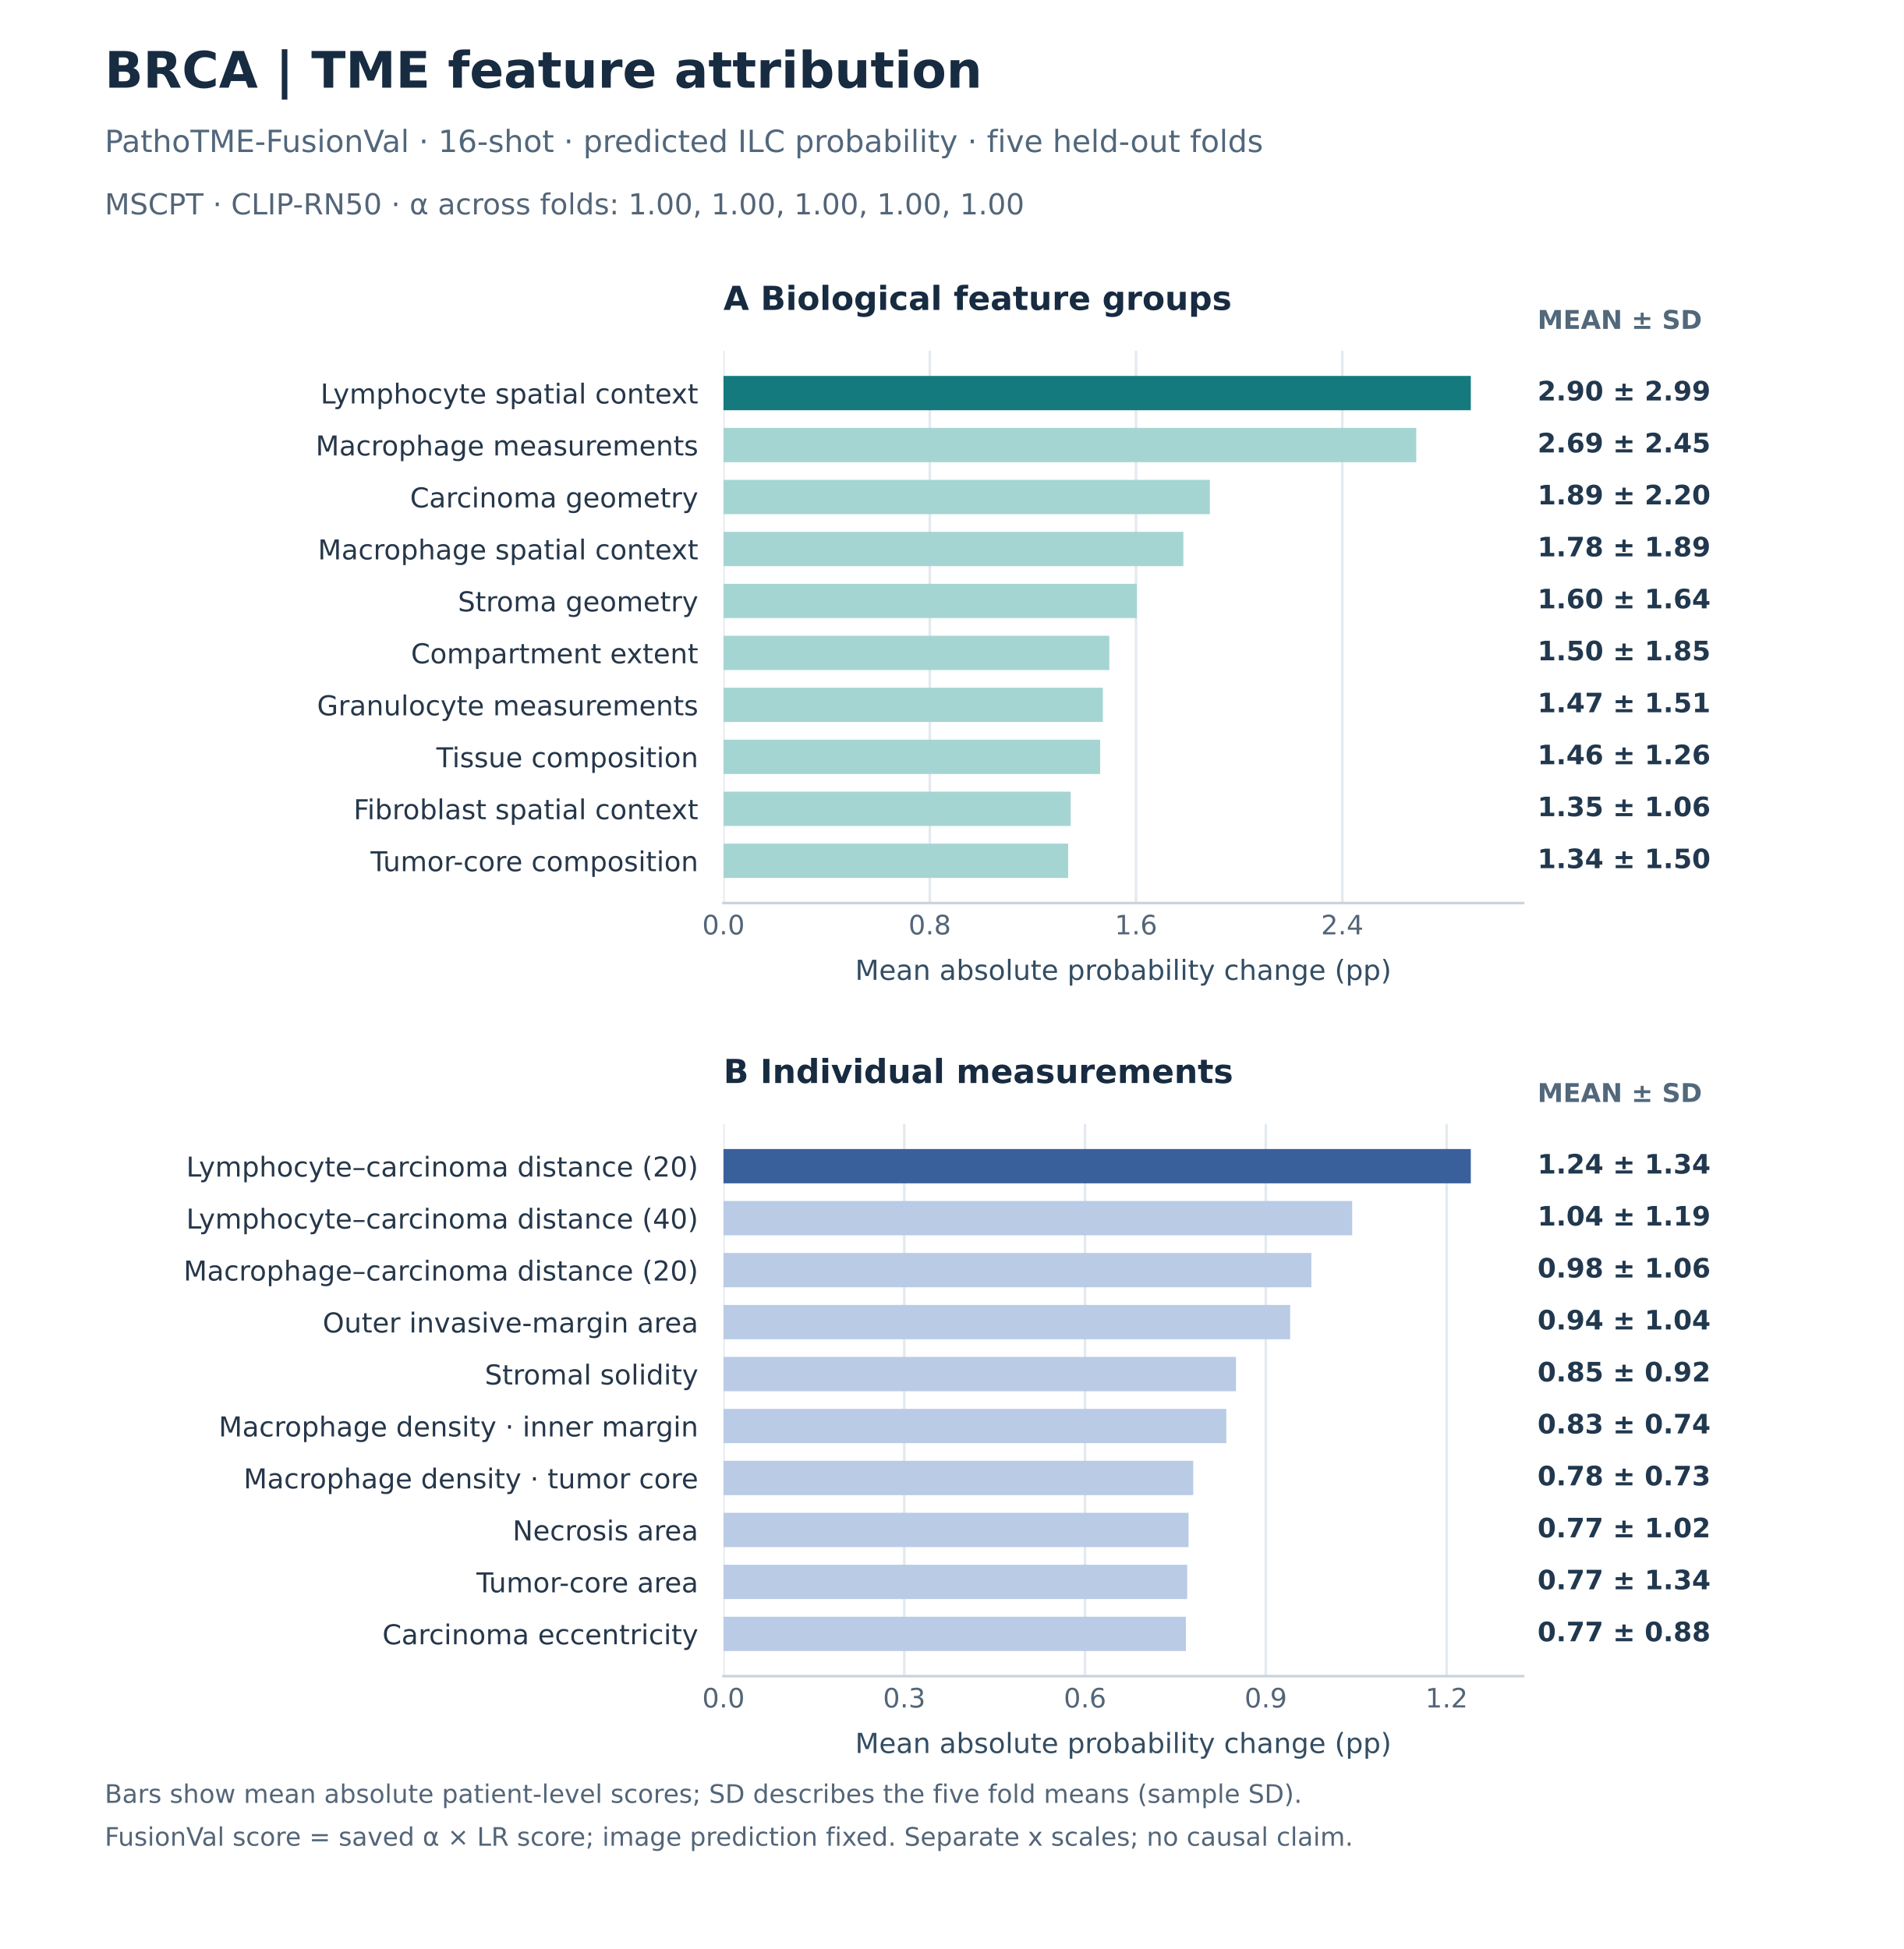
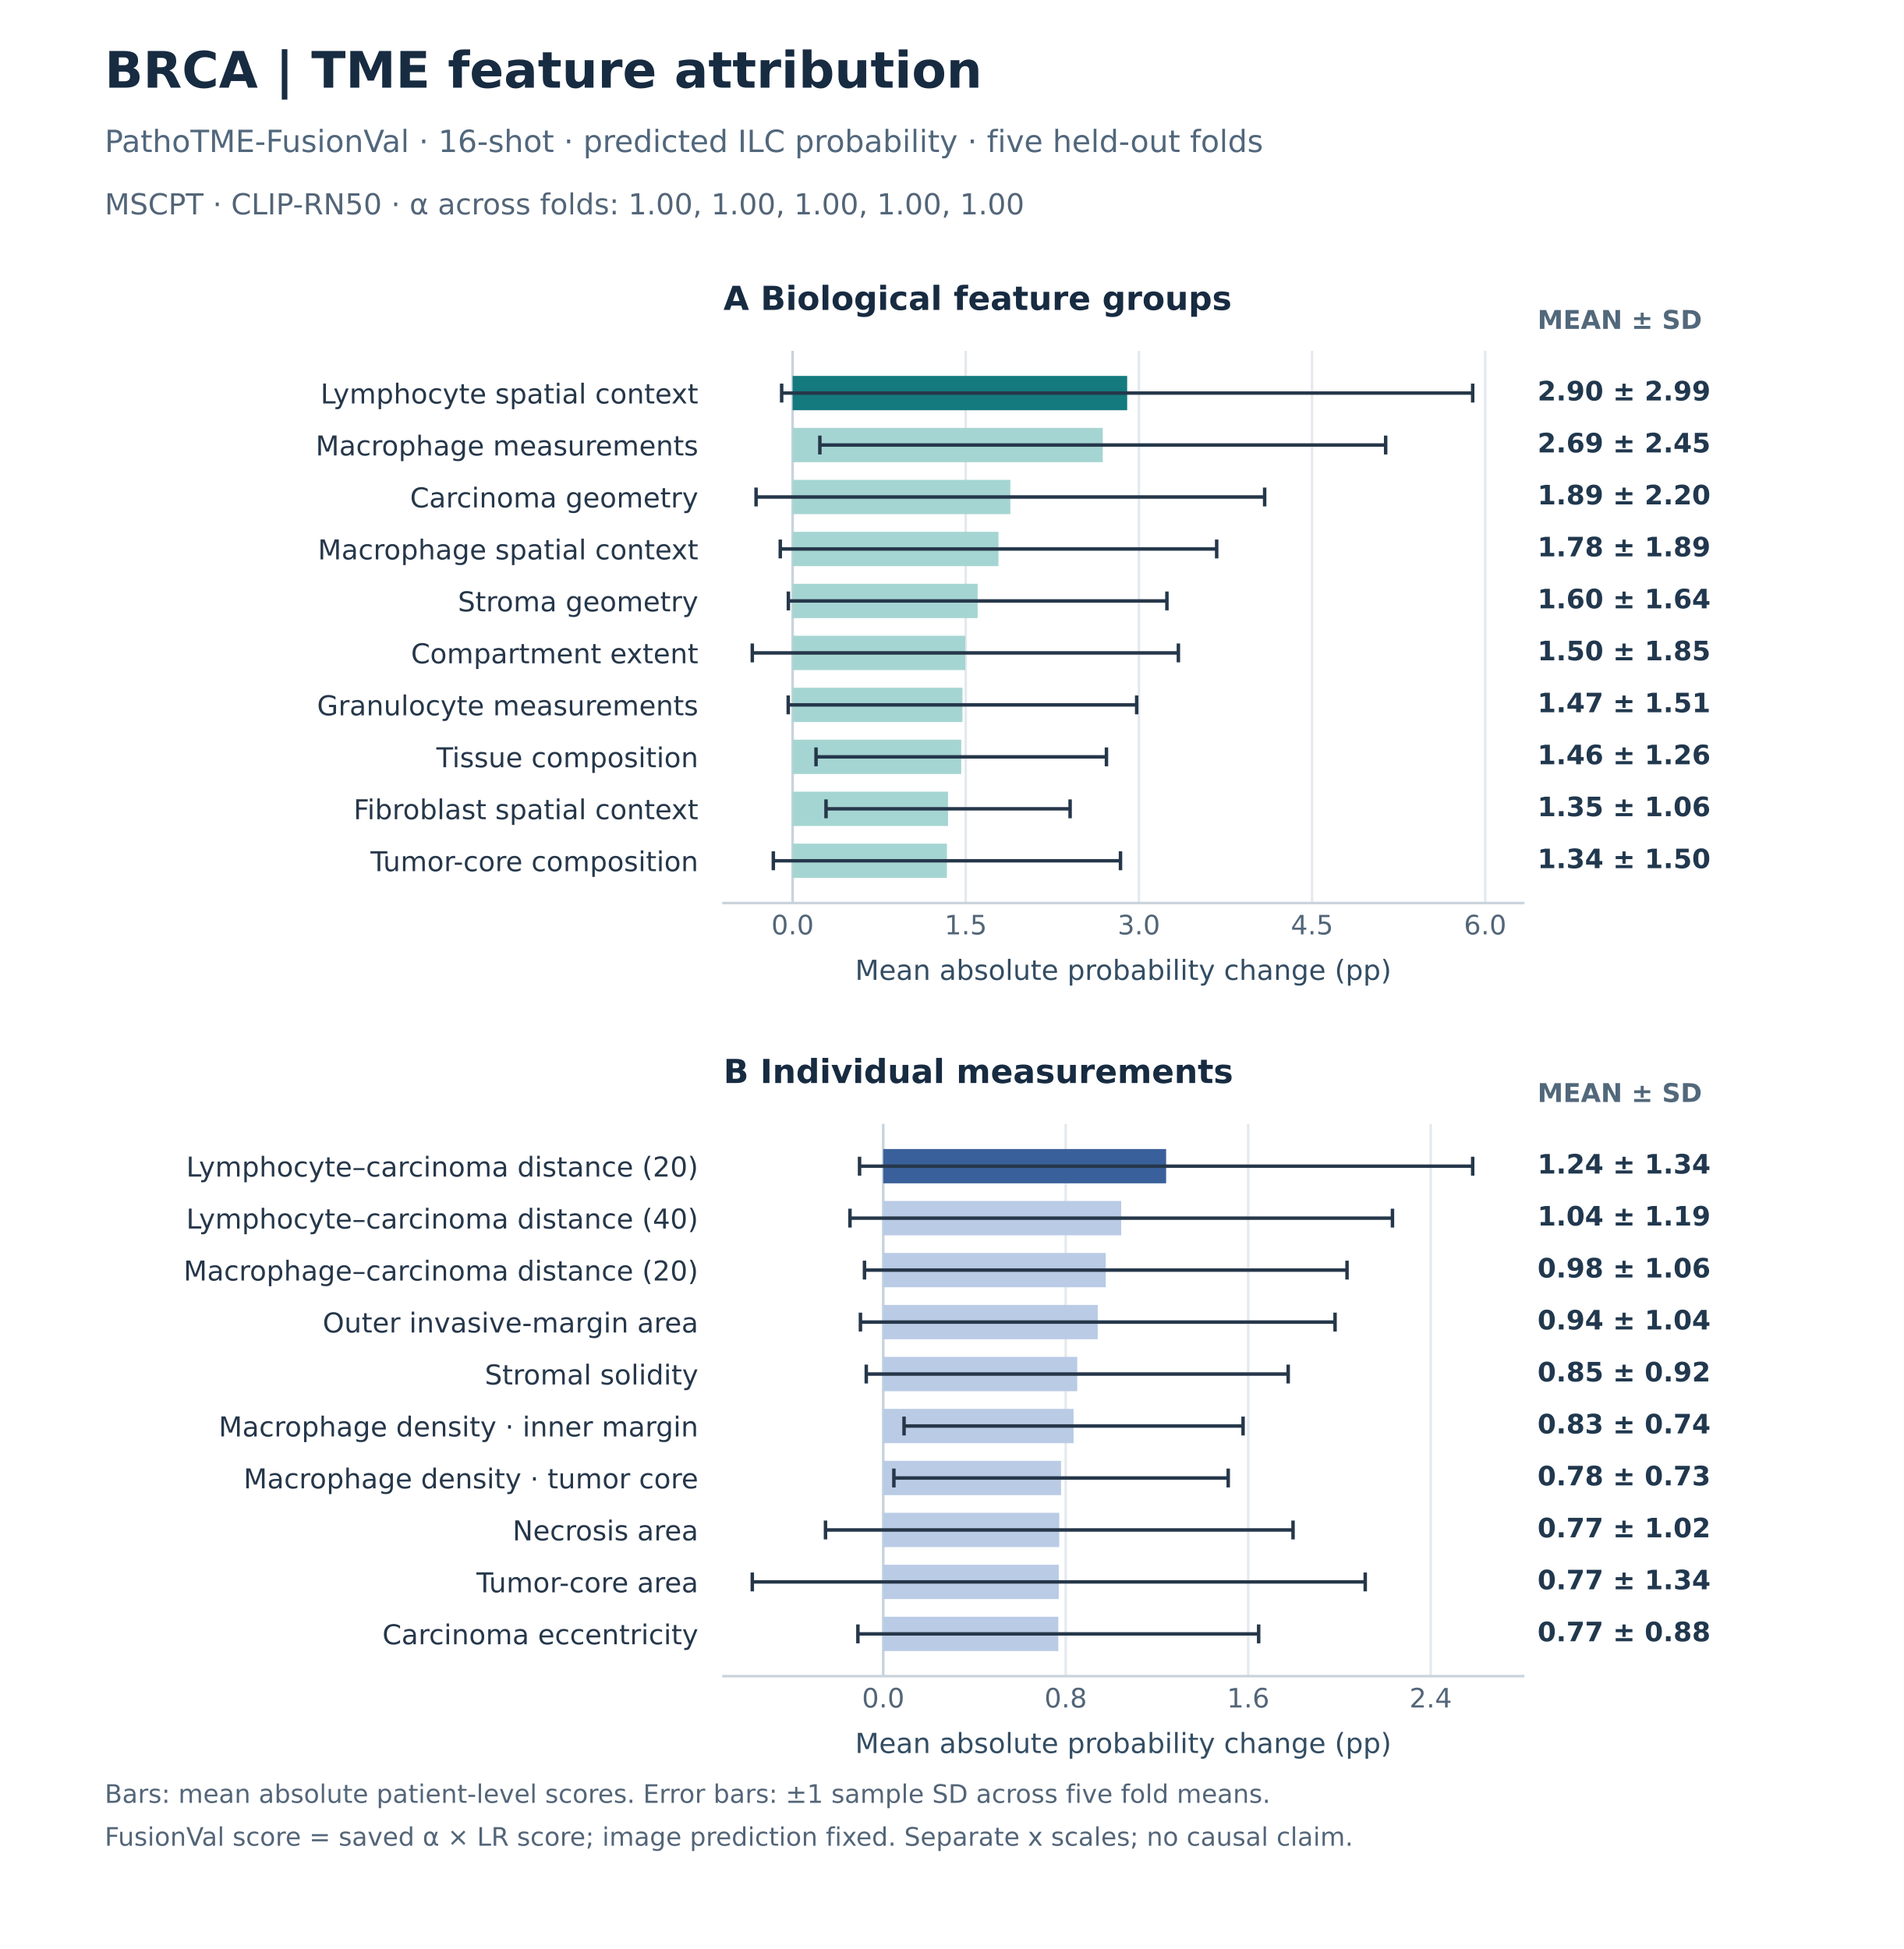
- <svg xmlns="http://www.w3.org/2000/svg" width="604.8pt" height="619.2pt" viewBox="0 0 604.8 619.2" version="1.1">
+ <svg xmlns="http://www.w3.org/2000/svg" xmlns:xlink="http://www.w3.org/1999/xlink" width="604.8pt" height="619.2pt" viewBox="0 0 604.8 619.2" version="1.1">
  <defs>
    <style type="text/css">*{stroke-linejoin: round; stroke-linecap: butt}</style>
  </defs>
  <g id="figure_1">
    <g id="patch_1">
      <path d="M 0 619.2 L 604.8 619.2 L 604.8 0 L 0 0 z " style="fill: #ffffff" />
    </g>
    <g id="axes_1">
      <g id="patch_2">
        <path d="M 229.824 286.896 L 483.84 286.896 L 483.84 111.456 L 229.824 111.456 z " style="fill: #ffffff" />
      </g>
      <g id="matplotlib.axis_1">
        <g id="xtick_1">
          <g id="line2d_1">
-             <path d="M 229.824 286.896 L 229.824 111.456 " clip-path="url(#pd2ba0f0b9b)" style="fill: none; stroke: #e3e9ef; stroke-width: 0.8; stroke-linecap: square" />
+             <path d="M 251.783 286.896 L 251.783 111.456 " clip-path="url(#p15019b79f6)" style="fill: none; stroke: #e3e9ef; stroke-width: 0.8; stroke-linecap: square" />
          </g>
          <g id="line2d_2" />
          <g id="text_1">
-             <text style="font-size: 8.5px; font-family: 'DejaVu Sans'; text-anchor: middle; fill: #536578" x="229.824" y="296.855" transform="rotate(-0 229.824 296.8547)">0.0</text>
+             <text style="font-size: 8.5px; font-family: 'DejaVu Sans'; text-anchor: middle; fill: #536578" x="251.783" y="296.855" transform="rotate(-0 251.7835 296.8547)">0.0</text>
          </g>
        </g>
        <g id="xtick_2">
          <g id="line2d_3">
-             <path d="M 295.348 286.896 L 295.348 111.456 " clip-path="url(#pd2ba0f0b9b)" style="fill: none; stroke: #e3e9ef; stroke-width: 0.8; stroke-linecap: square" />
+             <path d="M 306.785 286.896 L 306.785 111.456 " clip-path="url(#p15019b79f6)" style="fill: none; stroke: #e3e9ef; stroke-width: 0.8; stroke-linecap: square" />
          </g>
          <g id="line2d_4" />
          <g id="text_2">
-             <text style="font-size: 8.5px; font-family: 'DejaVu Sans'; text-anchor: middle; fill: #536578" x="295.348" y="296.855" transform="rotate(-0 295.3484 296.8547)">0.8</text>
+             <text style="font-size: 8.5px; font-family: 'DejaVu Sans'; text-anchor: middle; fill: #536578" x="306.785" y="296.855" transform="rotate(-0 306.7854 296.8547)">1.5</text>
          </g>
        </g>
        <g id="xtick_3">
          <g id="line2d_5">
-             <path d="M 360.873 286.896 L 360.873 111.456 " clip-path="url(#pd2ba0f0b9b)" style="fill: none; stroke: #e3e9ef; stroke-width: 0.8; stroke-linecap: square" />
+             <path d="M 361.787 286.896 L 361.787 111.456 " clip-path="url(#p15019b79f6)" style="fill: none; stroke: #e3e9ef; stroke-width: 0.8; stroke-linecap: square" />
          </g>
          <g id="line2d_6" />
          <g id="text_3">
-             <text style="font-size: 8.5px; font-family: 'DejaVu Sans'; text-anchor: middle; fill: #536578" x="360.873" y="296.855" transform="rotate(-0 360.8728 296.8547)">1.6</text>
+             <text style="font-size: 8.5px; font-family: 'DejaVu Sans'; text-anchor: middle; fill: #536578" x="361.787" y="296.855" transform="rotate(-0 361.7874 296.8547)">3.0</text>
          </g>
        </g>
        <g id="xtick_4">
          <g id="line2d_7">
-             <path d="M 426.397 286.896 L 426.397 111.456 " clip-path="url(#pd2ba0f0b9b)" style="fill: none; stroke: #e3e9ef; stroke-width: 0.8; stroke-linecap: square" />
+             <path d="M 416.789 286.896 L 416.789 111.456 " clip-path="url(#p15019b79f6)" style="fill: none; stroke: #e3e9ef; stroke-width: 0.8; stroke-linecap: square" />
          </g>
          <g id="line2d_8" />
          <g id="text_4">
-             <text style="font-size: 8.5px; font-family: 'DejaVu Sans'; text-anchor: middle; fill: #536578" x="426.397" y="296.855" transform="rotate(-0 426.3972 296.8547)">2.4</text>
-           </g>
-         </g>
-         <g id="text_5">
+             <text style="font-size: 8.5px; font-family: 'DejaVu Sans'; text-anchor: middle; fill: #536578" x="416.789" y="296.855" transform="rotate(-0 416.7893 296.8547)">4.5</text>
+           </g>
+         </g>
+         <g id="xtick_5">
+           <g id="line2d_9">
+             <path d="M 471.791 286.896 L 471.791 111.456 " clip-path="url(#p15019b79f6)" style="fill: none; stroke: #e3e9ef; stroke-width: 0.8; stroke-linecap: square" />
+           </g>
+           <g id="line2d_10" />
+           <g id="text_5">
+             <text style="font-size: 8.5px; font-family: 'DejaVu Sans'; text-anchor: middle; fill: #536578" x="471.791" y="296.855" transform="rotate(-0 471.7913 296.8547)">6.0</text>
+           </g>
+         </g>
+         <g id="text_6">
          <text style="font-size: 8.8px; font-family: 'DejaVu Sans'; text-anchor: middle; fill: #334d63" x="356.832" y="311.309" transform="rotate(-0 356.832 311.309)">Mean absolute probability change (pp)</text>
        </g>
      </g>
      <g id="matplotlib.axis_2">
        <g id="ytick_1">
-           <g id="line2d_9" />
-           <g id="text_6">
+           <g id="line2d_11" />
+           <g id="text_7">
            <text style="font-size: 8.7px; font-family: 'DejaVu Sans'; text-anchor: end; fill: #26374a" x="221.824" y="128.184" transform="rotate(-0 221.824 128.1843)">Lymphocyte spatial context</text>
          </g>
        </g>
        <g id="ytick_2">
-           <g id="line2d_10" />
-           <g id="text_7">
+           <g id="line2d_12" />
+           <g id="text_8">
            <text style="font-size: 8.7px; font-family: 'DejaVu Sans'; text-anchor: end; fill: #26374a" x="221.824" y="144.695" transform="rotate(-0 221.824 144.6948)">Macrophage measurements</text>
          </g>
        </g>
        <g id="ytick_3">
-           <g id="line2d_11" />
-           <g id="text_8">
+           <g id="line2d_13" />
+           <g id="text_9">
            <text style="font-size: 8.7px; font-family: 'DejaVu Sans'; text-anchor: end; fill: #26374a" x="221.824" y="161.205" transform="rotate(-0 221.824 161.2052)">Carcinoma geometry</text>
          </g>
        </g>
        <g id="ytick_4">
-           <g id="line2d_12" />
-           <g id="text_9">
+           <g id="line2d_14" />
+           <g id="text_10">
            <text style="font-size: 8.7px; font-family: 'DejaVu Sans'; text-anchor: end; fill: #26374a" x="221.824" y="177.716" transform="rotate(-0 221.824 177.7157)">Macrophage spatial context</text>
          </g>
        </g>
        <g id="ytick_5">
-           <g id="line2d_13" />
-           <g id="text_10">
+           <g id="line2d_15" />
+           <g id="text_11">
            <text style="font-size: 8.7px; font-family: 'DejaVu Sans'; text-anchor: end; fill: #26374a" x="221.824" y="194.226" transform="rotate(-0 221.824 194.2261)">Stroma geometry</text>
          </g>
        </g>
        <g id="ytick_6">
-           <g id="line2d_14" />
-           <g id="text_11">
+           <g id="line2d_16" />
+           <g id="text_12">
            <text style="font-size: 8.7px; font-family: 'DejaVu Sans'; text-anchor: end; fill: #26374a" x="221.824" y="210.737" transform="rotate(-0 221.824 210.7365)">Compartment extent</text>
          </g>
        </g>
        <g id="ytick_7">
-           <g id="line2d_15" />
-           <g id="text_12">
+           <g id="line2d_17" />
+           <g id="text_13">
            <text style="font-size: 8.7px; font-family: 'DejaVu Sans'; text-anchor: end; fill: #26374a" x="221.824" y="227.247" transform="rotate(-0 221.824 227.247)">Granulocyte measurements</text>
          </g>
        </g>
        <g id="ytick_8">
-           <g id="line2d_16" />
-           <g id="text_13">
+           <g id="line2d_18" />
+           <g id="text_14">
            <text style="font-size: 8.7px; font-family: 'DejaVu Sans'; text-anchor: end; fill: #26374a" x="221.824" y="243.757" transform="rotate(-0 221.824 243.7574)">Tissue composition</text>
          </g>
        </g>
        <g id="ytick_9">
-           <g id="line2d_17" />
-           <g id="text_14">
+           <g id="line2d_19" />
+           <g id="text_15">
            <text style="font-size: 8.7px; font-family: 'DejaVu Sans'; text-anchor: end; fill: #26374a" x="221.824" y="260.268" transform="rotate(-0 221.824 260.2679)">Fibroblast spatial context</text>
          </g>
        </g>
        <g id="ytick_10">
-           <g id="line2d_18" />
-           <g id="text_15">
+           <g id="line2d_20" />
+           <g id="text_16">
            <text style="font-size: 8.7px; font-family: 'DejaVu Sans'; text-anchor: end; fill: #26374a" x="221.824" y="276.778" transform="rotate(-0 221.824 276.7783)">Tumor-core composition</text>
          </g>
        </g>
      </g>
+       <g id="line2d_21">
+         <path d="M 251.783 286.896 L 251.783 111.456 " clip-path="url(#p15019b79f6)" style="fill: none; stroke: #c9d3dd; stroke-width: 0.8; stroke-linecap: square" />
+       </g>
      <g id="patch_3">
-         <path d="M 229.824 119.431 L 467.222 119.431 L 467.222 130.327 L 229.824 130.327 z " clip-path="url(#pd2ba0f0b9b)" style="fill: #147a7e" />
+         <path d="M 251.783 119.431 L 358.063 119.431 L 358.063 130.327 L 251.783 130.327 z " clip-path="url(#p15019b79f6)" style="fill: #147a7e" />
      </g>
      <g id="patch_4">
-         <path d="M 229.824 135.941 L 449.897 135.941 L 449.897 146.838 L 229.824 146.838 z " clip-path="url(#pd2ba0f0b9b)" style="fill: #a5d5d2" />
+         <path d="M 251.783 135.941 L 350.307 135.941 L 350.307 146.838 L 251.783 146.838 z " clip-path="url(#p15019b79f6)" style="fill: #a5d5d2" />
      </g>
      <g id="patch_5">
-         <path d="M 229.824 152.451 L 384.338 152.451 L 384.338 163.348 L 229.824 163.348 z " clip-path="url(#pd2ba0f0b9b)" style="fill: #a5d5d2" />
+         <path d="M 251.783 152.451 L 320.957 152.451 L 320.957 163.348 L 251.783 163.348 z " clip-path="url(#p15019b79f6)" style="fill: #a5d5d2" />
      </g>
      <g id="patch_6">
-         <path d="M 229.824 168.962 L 375.906 168.962 L 375.906 179.859 L 229.824 179.859 z " clip-path="url(#pd2ba0f0b9b)" style="fill: #a5d5d2" />
+         <path d="M 251.783 168.962 L 317.182 168.962 L 317.182 179.859 L 251.783 179.859 z " clip-path="url(#p15019b79f6)" style="fill: #a5d5d2" />
      </g>
      <g id="patch_7">
-         <path d="M 229.824 185.472 L 361.126 185.472 L 361.126 196.369 L 229.824 196.369 z " clip-path="url(#pd2ba0f0b9b)" style="fill: #a5d5d2" />
+         <path d="M 251.783 185.472 L 310.565 185.472 L 310.565 196.369 L 251.783 196.369 z " clip-path="url(#p15019b79f6)" style="fill: #a5d5d2" />
      </g>
      <g id="patch_8">
-         <path d="M 229.824 201.983 L 352.39 201.983 L 352.39 212.88 L 229.824 212.88 z " clip-path="url(#pd2ba0f0b9b)" style="fill: #a5d5d2" />
+         <path d="M 251.783 201.983 L 306.654 201.983 L 306.654 212.88 L 251.783 212.88 z " clip-path="url(#p15019b79f6)" style="fill: #a5d5d2" />
      </g>
      <g id="patch_9">
-         <path d="M 229.824 218.493 L 350.343 218.493 L 350.343 229.39 L 229.824 229.39 z " clip-path="url(#pd2ba0f0b9b)" style="fill: #a5d5d2" />
+         <path d="M 251.783 218.493 L 305.738 218.493 L 305.738 229.39 L 251.783 229.39 z " clip-path="url(#p15019b79f6)" style="fill: #a5d5d2" />
      </g>
      <g id="patch_10">
-         <path d="M 229.824 235.004 L 349.483 235.004 L 349.483 245.901 L 229.824 245.901 z " clip-path="url(#pd2ba0f0b9b)" style="fill: #a5d5d2" />
+         <path d="M 251.783 235.004 L 305.353 235.004 L 305.353 245.901 L 251.783 245.901 z " clip-path="url(#p15019b79f6)" style="fill: #a5d5d2" />
      </g>
      <g id="patch_11">
-         <path d="M 229.824 251.514 L 340.126 251.514 L 340.126 262.411 L 229.824 262.411 z " clip-path="url(#pd2ba0f0b9b)" style="fill: #a5d5d2" />
+         <path d="M 251.783 251.514 L 301.164 251.514 L 301.164 262.411 L 251.783 262.411 z " clip-path="url(#p15019b79f6)" style="fill: #a5d5d2" />
      </g>
      <g id="patch_12">
-         <path d="M 229.824 268.025 L 339.313 268.025 L 339.313 278.921 L 229.824 278.921 z " clip-path="url(#pd2ba0f0b9b)" style="fill: #a5d5d2" />
+         <path d="M 251.783 268.025 L 300.8 268.025 L 300.8 278.921 L 251.783 278.921 z " clip-path="url(#p15019b79f6)" style="fill: #a5d5d2" />
      </g>
      <g id="patch_13">
        <path d="M 229.824 286.896 L 483.84 286.896 " style="fill: none; stroke: #c9d3dd; stroke-width: 0.8; stroke-linejoin: miter; stroke-linecap: square" />
      </g>
-       <g id="text_16">
+       <g id="LineCollection_1">
+         <path d="M 248.306 124.879 L 467.821 124.879 " clip-path="url(#p15019b79f6)" style="fill: none; stroke: #26374a; stroke-width: 1.1" />
+         <path d="M 260.438 141.389 L 440.176 141.389 " clip-path="url(#p15019b79f6)" style="fill: none; stroke: #26374a; stroke-width: 1.1" />
+         <path d="M 240.176 157.9 L 401.739 157.9 " clip-path="url(#p15019b79f6)" style="fill: none; stroke: #26374a; stroke-width: 1.1" />
+         <path d="M 247.866 174.41 L 386.498 174.41 " clip-path="url(#p15019b79f6)" style="fill: none; stroke: #26374a; stroke-width: 1.1" />
+         <path d="M 250.44 190.921 L 370.691 190.921 " clip-path="url(#p15019b79f6)" style="fill: none; stroke: #26374a; stroke-width: 1.1" />
+         <path d="M 238.978 207.431 L 374.331 207.431 " clip-path="url(#p15019b79f6)" style="fill: none; stroke: #26374a; stroke-width: 1.1" />
+         <path d="M 250.39 223.942 L 361.086 223.942 " clip-path="url(#p15019b79f6)" style="fill: none; stroke: #26374a; stroke-width: 1.1" />
+         <path d="M 259.224 240.452 L 351.483 240.452 " clip-path="url(#p15019b79f6)" style="fill: none; stroke: #26374a; stroke-width: 1.1" />
+         <path d="M 262.394 256.963 L 339.934 256.963 " clip-path="url(#p15019b79f6)" style="fill: none; stroke: #26374a; stroke-width: 1.1" />
+         <path d="M 245.66 273.473 L 355.941 273.473 " clip-path="url(#p15019b79f6)" style="fill: none; stroke: #26374a; stroke-width: 1.1" />
+       </g>
+       <g id="line2d_22">
+         <defs>
+           <path id="m7f417bd9f7" d="M 0 3 L 0 -3 " style="stroke: #26374a; stroke-width: 1.1" />
+         </defs>
+         <g clip-path="url(#p15019b79f6)">
+           <use xlink:href="#m7f417bd9f7" x="248.306" y="124.879" style="fill: #1f77b4; stroke: #26374a; stroke-width: 1.1" />
+           <use xlink:href="#m7f417bd9f7" x="260.438" y="141.389" style="fill: #1f77b4; stroke: #26374a; stroke-width: 1.1" />
+           <use xlink:href="#m7f417bd9f7" x="240.176" y="157.9" style="fill: #1f77b4; stroke: #26374a; stroke-width: 1.1" />
+           <use xlink:href="#m7f417bd9f7" x="247.866" y="174.41" style="fill: #1f77b4; stroke: #26374a; stroke-width: 1.1" />
+           <use xlink:href="#m7f417bd9f7" x="250.44" y="190.921" style="fill: #1f77b4; stroke: #26374a; stroke-width: 1.1" />
+           <use xlink:href="#m7f417bd9f7" x="238.978" y="207.431" style="fill: #1f77b4; stroke: #26374a; stroke-width: 1.1" />
+           <use xlink:href="#m7f417bd9f7" x="250.39" y="223.942" style="fill: #1f77b4; stroke: #26374a; stroke-width: 1.1" />
+           <use xlink:href="#m7f417bd9f7" x="259.224" y="240.452" style="fill: #1f77b4; stroke: #26374a; stroke-width: 1.1" />
+           <use xlink:href="#m7f417bd9f7" x="262.394" y="256.963" style="fill: #1f77b4; stroke: #26374a; stroke-width: 1.1" />
+           <use xlink:href="#m7f417bd9f7" x="245.66" y="273.473" style="fill: #1f77b4; stroke: #26374a; stroke-width: 1.1" />
+         </g>
+       </g>
+       <g id="line2d_23">
+         <g clip-path="url(#p15019b79f6)">
+           <use xlink:href="#m7f417bd9f7" x="467.821" y="124.879" style="fill: #1f77b4; stroke: #26374a; stroke-width: 1.1" />
+           <use xlink:href="#m7f417bd9f7" x="440.176" y="141.389" style="fill: #1f77b4; stroke: #26374a; stroke-width: 1.1" />
+           <use xlink:href="#m7f417bd9f7" x="401.739" y="157.9" style="fill: #1f77b4; stroke: #26374a; stroke-width: 1.1" />
+           <use xlink:href="#m7f417bd9f7" x="386.498" y="174.41" style="fill: #1f77b4; stroke: #26374a; stroke-width: 1.1" />
+           <use xlink:href="#m7f417bd9f7" x="370.691" y="190.921" style="fill: #1f77b4; stroke: #26374a; stroke-width: 1.1" />
+           <use xlink:href="#m7f417bd9f7" x="374.331" y="207.431" style="fill: #1f77b4; stroke: #26374a; stroke-width: 1.1" />
+           <use xlink:href="#m7f417bd9f7" x="361.086" y="223.942" style="fill: #1f77b4; stroke: #26374a; stroke-width: 1.1" />
+           <use xlink:href="#m7f417bd9f7" x="351.483" y="240.452" style="fill: #1f77b4; stroke: #26374a; stroke-width: 1.1" />
+           <use xlink:href="#m7f417bd9f7" x="339.934" y="256.963" style="fill: #1f77b4; stroke: #26374a; stroke-width: 1.1" />
+           <use xlink:href="#m7f417bd9f7" x="355.941" y="273.473" style="fill: #1f77b4; stroke: #26374a; stroke-width: 1.1" />
+         </g>
+       </g>
+       <g id="text_17">
        <text style="font-weight: 700; font-size: 8.2px; font-family: 'DejaVu Sans'; text-anchor: start; fill: #52687b" x="488.412" y="104.487" transform="rotate(-0 488.4123 104.4875)">MEAN ± SD</text>
      </g>
-       <g id="text_17">
+       <g id="text_18">
        <text style="font-weight: 700; font-size: 10.5px; font-family: 'DejaVu Sans'; text-anchor: start; fill: #172b41" x="229.824" y="98.456" transform="rotate(-0 229.824 98.456)">A  Biological feature groups</text>
      </g>
-       <g id="text_18">
+       <g id="text_19">
        <text style="font-weight: 600; font-size: 8.5px; font-family: 'DejaVu Sans'; text-anchor: start; fill: #21384e" x="488.412" y="127.224" transform="rotate(-0 488.4123 127.2245)">2.90 ± 2.99</text>
      </g>
-       <g id="text_19">
+       <g id="text_20">
        <text style="font-weight: 600; font-size: 8.5px; font-family: 'DejaVu Sans'; text-anchor: start; fill: #21384e" x="488.412" y="143.735" transform="rotate(-0 488.4123 143.7349)">2.69 ± 2.45</text>
      </g>
-       <g id="text_20">
+       <g id="text_21">
        <text style="font-weight: 600; font-size: 8.5px; font-family: 'DejaVu Sans'; text-anchor: start; fill: #21384e" x="488.412" y="160.245" transform="rotate(-0 488.4123 160.2454)">1.89 ± 2.20</text>
      </g>
-       <g id="text_21">
+       <g id="text_22">
        <text style="font-weight: 600; font-size: 8.5px; font-family: 'DejaVu Sans'; text-anchor: start; fill: #21384e" x="488.412" y="176.756" transform="rotate(-0 488.4123 176.7558)">1.78 ± 1.89</text>
      </g>
-       <g id="text_22">
+       <g id="text_23">
        <text style="font-weight: 600; font-size: 8.5px; font-family: 'DejaVu Sans'; text-anchor: start; fill: #21384e" x="488.412" y="193.266" transform="rotate(-0 488.4123 193.2662)">1.60 ± 1.64</text>
      </g>
-       <g id="text_23">
+       <g id="text_24">
        <text style="font-weight: 600; font-size: 8.5px; font-family: 'DejaVu Sans'; text-anchor: start; fill: #21384e" x="488.412" y="209.777" transform="rotate(-0 488.4123 209.7767)">1.50 ± 1.85</text>
      </g>
-       <g id="text_24">
+       <g id="text_25">
        <text style="font-weight: 600; font-size: 8.5px; font-family: 'DejaVu Sans'; text-anchor: start; fill: #21384e" x="488.412" y="226.287" transform="rotate(-0 488.4123 226.2871)">1.47 ± 1.51</text>
      </g>
-       <g id="text_25">
+       <g id="text_26">
        <text style="font-weight: 600; font-size: 8.5px; font-family: 'DejaVu Sans'; text-anchor: start; fill: #21384e" x="488.412" y="242.798" transform="rotate(-0 488.4123 242.7976)">1.46 ± 1.26</text>
      </g>
-       <g id="text_26">
+       <g id="text_27">
        <text style="font-weight: 600; font-size: 8.5px; font-family: 'DejaVu Sans'; text-anchor: start; fill: #21384e" x="488.412" y="259.308" transform="rotate(-0 488.4123 259.308)">1.35 ± 1.06</text>
      </g>
-       <g id="text_27">
+       <g id="text_28">
        <text style="font-weight: 600; font-size: 8.5px; font-family: 'DejaVu Sans'; text-anchor: start; fill: #21384e" x="488.412" y="275.818" transform="rotate(-0 488.4123 275.8185)">1.34 ± 1.50</text>
      </g>
    </g>
    <g id="axes_2">
      <g id="patch_14">
        <path d="M 229.824 532.512 L 483.84 532.512 L 483.84 357.072 L 229.824 357.072 z " style="fill: #ffffff" />
      </g>
      <g id="matplotlib.axis_3">
-         <g id="xtick_5">
-           <g id="line2d_19">
-             <path d="M 229.824 532.512 L 229.824 357.072 " clip-path="url(#p66228f9dfa)" style="fill: none; stroke: #e3e9ef; stroke-width: 0.8; stroke-linecap: square" />
-           </g>
-           <g id="line2d_20" />
-           <g id="text_28">
-             <text style="font-size: 8.5px; font-family: 'DejaVu Sans'; text-anchor: middle; fill: #536578" x="229.824" y="542.471" transform="rotate(-0 229.824 542.4707)">0.0</text>
-           </g>
-         </g>
        <g id="xtick_6">
-           <g id="line2d_21">
-             <path d="M 287.25 532.512 L 287.25 357.072 " clip-path="url(#p66228f9dfa)" style="fill: none; stroke: #e3e9ef; stroke-width: 0.8; stroke-linecap: square" />
-           </g>
-           <g id="line2d_22" />
+           <g id="line2d_24">
+             <path d="M 280.57 532.512 L 280.57 357.072 " clip-path="url(#p1c39472004)" style="fill: none; stroke: #e3e9ef; stroke-width: 0.8; stroke-linecap: square" />
+           </g>
+           <g id="line2d_25" />
          <g id="text_29">
-             <text style="font-size: 8.5px; font-family: 'DejaVu Sans'; text-anchor: middle; fill: #536578" x="287.25" y="542.471" transform="rotate(-0 287.2503 542.4707)">0.3</text>
+             <text style="font-size: 8.5px; font-family: 'DejaVu Sans'; text-anchor: middle; fill: #536578" x="280.57" y="542.471" transform="rotate(-0 280.5695 542.4707)">0.0</text>
          </g>
        </g>
        <g id="xtick_7">
-           <g id="line2d_23">
-             <path d="M 344.677 532.512 L 344.677 357.072 " clip-path="url(#p66228f9dfa)" style="fill: none; stroke: #e3e9ef; stroke-width: 0.8; stroke-linecap: square" />
-           </g>
-           <g id="line2d_24" />
+           <g id="line2d_26">
+             <path d="M 338.539 532.512 L 338.539 357.072 " clip-path="url(#p1c39472004)" style="fill: none; stroke: #e3e9ef; stroke-width: 0.8; stroke-linecap: square" />
+           </g>
+           <g id="line2d_27" />
          <g id="text_30">
-             <text style="font-size: 8.5px; font-family: 'DejaVu Sans'; text-anchor: middle; fill: #536578" x="344.677" y="542.471" transform="rotate(-0 344.6766 542.4707)">0.6</text>
+             <text style="font-size: 8.5px; font-family: 'DejaVu Sans'; text-anchor: middle; fill: #536578" x="338.539" y="542.471" transform="rotate(-0 338.5388 542.4707)">0.8</text>
          </g>
        </g>
        <g id="xtick_8">
-           <g id="line2d_25">
-             <path d="M 402.103 532.512 L 402.103 357.072 " clip-path="url(#p66228f9dfa)" style="fill: none; stroke: #e3e9ef; stroke-width: 0.8; stroke-linecap: square" />
-           </g>
-           <g id="line2d_26" />
+           <g id="line2d_28">
+             <path d="M 396.508 532.512 L 396.508 357.072 " clip-path="url(#p1c39472004)" style="fill: none; stroke: #e3e9ef; stroke-width: 0.8; stroke-linecap: square" />
+           </g>
+           <g id="line2d_29" />
          <g id="text_31">
-             <text style="font-size: 8.5px; font-family: 'DejaVu Sans'; text-anchor: middle; fill: #536578" x="402.103" y="542.471" transform="rotate(-0 402.1029 542.4707)">0.9</text>
+             <text style="font-size: 8.5px; font-family: 'DejaVu Sans'; text-anchor: middle; fill: #536578" x="396.508" y="542.471" transform="rotate(-0 396.5081 542.4707)">1.6</text>
          </g>
        </g>
        <g id="xtick_9">
-           <g id="line2d_27">
-             <path d="M 459.529 532.512 L 459.529 357.072 " clip-path="url(#p66228f9dfa)" style="fill: none; stroke: #e3e9ef; stroke-width: 0.8; stroke-linecap: square" />
-           </g>
-           <g id="line2d_28" />
+           <g id="line2d_30">
+             <path d="M 454.477 532.512 L 454.477 357.072 " clip-path="url(#p1c39472004)" style="fill: none; stroke: #e3e9ef; stroke-width: 0.8; stroke-linecap: square" />
+           </g>
+           <g id="line2d_31" />
          <g id="text_32">
-             <text style="font-size: 8.5px; font-family: 'DejaVu Sans'; text-anchor: middle; fill: #536578" x="459.529" y="542.471" transform="rotate(-0 459.5292 542.4707)">1.2</text>
+             <text style="font-size: 8.5px; font-family: 'DejaVu Sans'; text-anchor: middle; fill: #536578" x="454.477" y="542.471" transform="rotate(-0 454.4773 542.4707)">2.4</text>
          </g>
        </g>
        <g id="text_33">
          <text style="font-size: 8.8px; font-family: 'DejaVu Sans'; text-anchor: middle; fill: #334d63" x="356.832" y="556.925" transform="rotate(-0 356.832 556.925)">Mean absolute probability change (pp)</text>
        </g>
      </g>
      <g id="matplotlib.axis_4">
        <g id="ytick_11">
-           <g id="line2d_29" />
+           <g id="line2d_32" />
          <g id="text_34">
            <text style="font-size: 8.7px; font-family: 'DejaVu Sans'; text-anchor: end; fill: #26374a" x="221.824" y="373.8" transform="rotate(-0 221.824 373.8003)">Lymphocyte–carcinoma distance (20)</text>
          </g>
        </g>
        <g id="ytick_12">
-           <g id="line2d_30" />
+           <g id="line2d_33" />
          <g id="text_35">
            <text style="font-size: 8.7px; font-family: 'DejaVu Sans'; text-anchor: end; fill: #26374a" x="221.824" y="390.311" transform="rotate(-0 221.824 390.3108)">Lymphocyte–carcinoma distance (40)</text>
          </g>
        </g>
        <g id="ytick_13">
-           <g id="line2d_31" />
+           <g id="line2d_34" />
          <g id="text_36">
            <text style="font-size: 8.7px; font-family: 'DejaVu Sans'; text-anchor: end; fill: #26374a" x="221.824" y="406.821" transform="rotate(-0 221.824 406.8212)">Macrophage–carcinoma distance (20)</text>
          </g>
        </g>
        <g id="ytick_14">
-           <g id="line2d_32" />
+           <g id="line2d_35" />
          <g id="text_37">
            <text style="font-size: 8.7px; font-family: 'DejaVu Sans'; text-anchor: end; fill: #26374a" x="221.824" y="423.332" transform="rotate(-0 221.824 423.3317)">Outer invasive-margin area</text>
          </g>
        </g>
        <g id="ytick_15">
-           <g id="line2d_33" />
+           <g id="line2d_36" />
          <g id="text_38">
            <text style="font-size: 8.7px; font-family: 'DejaVu Sans'; text-anchor: end; fill: #26374a" x="221.824" y="439.842" transform="rotate(-0 221.824 439.8421)">Stromal solidity</text>
          </g>
        </g>
        <g id="ytick_16">
-           <g id="line2d_34" />
+           <g id="line2d_37" />
          <g id="text_39">
            <text style="font-size: 8.7px; font-family: 'DejaVu Sans'; text-anchor: end; fill: #26374a" x="221.824" y="456.353" transform="rotate(-0 221.824 456.3525)">Macrophage density · inner margin</text>
          </g>
        </g>
        <g id="ytick_17">
-           <g id="line2d_35" />
+           <g id="line2d_38" />
          <g id="text_40">
            <text style="font-size: 8.7px; font-family: 'DejaVu Sans'; text-anchor: end; fill: #26374a" x="221.824" y="472.863" transform="rotate(-0 221.824 472.863)">Macrophage density · tumor core</text>
          </g>
        </g>
        <g id="ytick_18">
-           <g id="line2d_36" />
+           <g id="line2d_39" />
          <g id="text_41">
            <text style="font-size: 8.7px; font-family: 'DejaVu Sans'; text-anchor: end; fill: #26374a" x="221.824" y="489.373" transform="rotate(-0 221.824 489.3734)">Necrosis area</text>
          </g>
        </g>
        <g id="ytick_19">
-           <g id="line2d_37" />
+           <g id="line2d_40" />
          <g id="text_42">
            <text style="font-size: 8.7px; font-family: 'DejaVu Sans'; text-anchor: end; fill: #26374a" x="221.824" y="505.884" transform="rotate(-0 221.824 505.8839)">Tumor-core area</text>
          </g>
        </g>
        <g id="ytick_20">
-           <g id="line2d_38" />
+           <g id="line2d_41" />
          <g id="text_43">
            <text style="font-size: 8.7px; font-family: 'DejaVu Sans'; text-anchor: end; fill: #26374a" x="221.824" y="522.394" transform="rotate(-0 221.824 522.3943)">Carcinoma eccentricity</text>
          </g>
        </g>
      </g>
+       <g id="line2d_42">
+         <path d="M 280.57 532.512 L 280.57 357.072 " clip-path="url(#p1c39472004)" style="fill: none; stroke: #c9d3dd; stroke-width: 0.8; stroke-linecap: square" />
+       </g>
      <g id="patch_15">
-         <path d="M 229.824 365.047 L 467.222 365.047 L 467.222 375.943 L 229.824 375.943 z " clip-path="url(#p66228f9dfa)" style="fill: #3a609b" />
+         <path d="M 280.57 365.047 L 370.436 365.047 L 370.436 375.943 L 280.57 375.943 z " clip-path="url(#p1c39472004)" style="fill: #3a609b" />
      </g>
      <g id="patch_16">
-         <path d="M 229.824 381.557 L 429.54 381.557 L 429.54 392.454 L 229.824 392.454 z " clip-path="url(#p66228f9dfa)" style="fill: #b9cbe5" />
+         <path d="M 280.57 381.557 L 356.171 381.557 L 356.171 392.454 L 280.57 392.454 z " clip-path="url(#p1c39472004)" style="fill: #b9cbe5" />
      </g>
      <g id="patch_17">
-         <path d="M 229.824 398.067 L 416.568 398.067 L 416.568 408.964 L 229.824 408.964 z " clip-path="url(#p66228f9dfa)" style="fill: #b9cbe5" />
+         <path d="M 280.57 398.067 L 351.261 398.067 L 351.261 408.964 L 280.57 408.964 z " clip-path="url(#p1c39472004)" style="fill: #b9cbe5" />
      </g>
      <g id="patch_18">
-         <path d="M 229.824 414.578 L 409.839 414.578 L 409.839 425.475 L 229.824 425.475 z " clip-path="url(#p66228f9dfa)" style="fill: #b9cbe5" />
+         <path d="M 280.57 414.578 L 348.713 414.578 L 348.713 425.475 L 280.57 425.475 z " clip-path="url(#p1c39472004)" style="fill: #b9cbe5" />
      </g>
      <g id="patch_19">
-         <path d="M 229.824 431.088 L 392.63 431.088 L 392.63 441.985 L 229.824 441.985 z " clip-path="url(#p66228f9dfa)" style="fill: #b9cbe5" />
+         <path d="M 280.57 431.088 L 342.199 431.088 L 342.199 441.985 L 280.57 441.985 z " clip-path="url(#p1c39472004)" style="fill: #b9cbe5" />
      </g>
      <g id="patch_20">
-         <path d="M 229.824 447.599 L 389.546 447.599 L 389.546 458.496 L 229.824 458.496 z " clip-path="url(#p66228f9dfa)" style="fill: #b9cbe5" />
+         <path d="M 280.57 447.599 L 341.031 447.599 L 341.031 458.496 L 280.57 458.496 z " clip-path="url(#p1c39472004)" style="fill: #b9cbe5" />
      </g>
      <g id="patch_21">
-         <path d="M 229.824 464.109 L 379.046 464.109 L 379.046 475.006 L 229.824 475.006 z " clip-path="url(#p66228f9dfa)" style="fill: #b9cbe5" />
+         <path d="M 280.57 464.109 L 337.057 464.109 L 337.057 475.006 L 280.57 475.006 z " clip-path="url(#p1c39472004)" style="fill: #b9cbe5" />
      </g>
      <g id="patch_22">
-         <path d="M 229.824 480.62 L 377.552 480.62 L 377.552 491.517 L 229.824 491.517 z " clip-path="url(#p66228f9dfa)" style="fill: #b9cbe5" />
+         <path d="M 280.57 480.62 L 336.491 480.62 L 336.491 491.517 L 280.57 491.517 z " clip-path="url(#p1c39472004)" style="fill: #b9cbe5" />
      </g>
      <g id="patch_23">
-         <path d="M 229.824 497.13 L 377.132 497.13 L 377.132 508.027 L 229.824 508.027 z " clip-path="url(#p66228f9dfa)" style="fill: #b9cbe5" />
+         <path d="M 280.57 497.13 L 336.332 497.13 L 336.332 508.027 L 280.57 508.027 z " clip-path="url(#p1c39472004)" style="fill: #b9cbe5" />
      </g>
      <g id="patch_24">
-         <path d="M 229.824 513.641 L 376.721 513.641 L 376.721 524.537 L 229.824 524.537 z " clip-path="url(#p66228f9dfa)" style="fill: #b9cbe5" />
+         <path d="M 280.57 513.641 L 336.177 513.641 L 336.177 524.537 L 280.57 524.537 z " clip-path="url(#p1c39472004)" style="fill: #b9cbe5" />
      </g>
      <g id="patch_25">
        <path d="M 229.824 532.512 L 483.84 532.512 " style="fill: none; stroke: #c9d3dd; stroke-width: 0.8; stroke-linejoin: miter; stroke-linecap: square" />
      </g>
+       <g id="LineCollection_2">
+         <path d="M 273.05 370.495 L 467.821 370.495 " clip-path="url(#p1c39472004)" style="fill: none; stroke: #26374a; stroke-width: 1.1" />
+         <path d="M 270.007 387.005 L 442.335 387.005 " clip-path="url(#p1c39472004)" style="fill: none; stroke: #26374a; stroke-width: 1.1" />
+         <path d="M 274.617 403.516 L 427.905 403.516 " clip-path="url(#p1c39472004)" style="fill: none; stroke: #26374a; stroke-width: 1.1" />
+         <path d="M 273.329 420.026 L 424.098 420.026 " clip-path="url(#p1c39472004)" style="fill: none; stroke: #26374a; stroke-width: 1.1" />
+         <path d="M 275.184 436.537 L 409.214 436.537 " clip-path="url(#p1c39472004)" style="fill: none; stroke: #26374a; stroke-width: 1.1" />
+         <path d="M 287.184 453.047 L 394.878 453.047 " clip-path="url(#p1c39472004)" style="fill: none; stroke: #26374a; stroke-width: 1.1" />
+         <path d="M 283.952 469.558 L 390.161 469.558 " clip-path="url(#p1c39472004)" style="fill: none; stroke: #26374a; stroke-width: 1.1" />
+         <path d="M 262.231 486.068 L 410.752 486.068 " clip-path="url(#p1c39472004)" style="fill: none; stroke: #26374a; stroke-width: 1.1" />
+         <path d="M 238.978 502.579 L 433.687 502.579 " clip-path="url(#p1c39472004)" style="fill: none; stroke: #26374a; stroke-width: 1.1" />
+         <path d="M 272.523 519.089 L 399.831 519.089 " clip-path="url(#p1c39472004)" style="fill: none; stroke: #26374a; stroke-width: 1.1" />
+       </g>
+       <g id="line2d_43">
+         <g clip-path="url(#p1c39472004)">
+           <use xlink:href="#m7f417bd9f7" x="273.05" y="370.495" style="fill: #1f77b4; stroke: #26374a; stroke-width: 1.1" />
+           <use xlink:href="#m7f417bd9f7" x="270.007" y="387.005" style="fill: #1f77b4; stroke: #26374a; stroke-width: 1.1" />
+           <use xlink:href="#m7f417bd9f7" x="274.617" y="403.516" style="fill: #1f77b4; stroke: #26374a; stroke-width: 1.1" />
+           <use xlink:href="#m7f417bd9f7" x="273.329" y="420.026" style="fill: #1f77b4; stroke: #26374a; stroke-width: 1.1" />
+           <use xlink:href="#m7f417bd9f7" x="275.184" y="436.537" style="fill: #1f77b4; stroke: #26374a; stroke-width: 1.1" />
+           <use xlink:href="#m7f417bd9f7" x="287.184" y="453.047" style="fill: #1f77b4; stroke: #26374a; stroke-width: 1.1" />
+           <use xlink:href="#m7f417bd9f7" x="283.952" y="469.558" style="fill: #1f77b4; stroke: #26374a; stroke-width: 1.1" />
+           <use xlink:href="#m7f417bd9f7" x="262.231" y="486.068" style="fill: #1f77b4; stroke: #26374a; stroke-width: 1.1" />
+           <use xlink:href="#m7f417bd9f7" x="238.978" y="502.579" style="fill: #1f77b4; stroke: #26374a; stroke-width: 1.1" />
+           <use xlink:href="#m7f417bd9f7" x="272.523" y="519.089" style="fill: #1f77b4; stroke: #26374a; stroke-width: 1.1" />
+         </g>
+       </g>
+       <g id="line2d_44">
+         <g clip-path="url(#p1c39472004)">
+           <use xlink:href="#m7f417bd9f7" x="467.821" y="370.495" style="fill: #1f77b4; stroke: #26374a; stroke-width: 1.1" />
+           <use xlink:href="#m7f417bd9f7" x="442.335" y="387.005" style="fill: #1f77b4; stroke: #26374a; stroke-width: 1.1" />
+           <use xlink:href="#m7f417bd9f7" x="427.905" y="403.516" style="fill: #1f77b4; stroke: #26374a; stroke-width: 1.1" />
+           <use xlink:href="#m7f417bd9f7" x="424.098" y="420.026" style="fill: #1f77b4; stroke: #26374a; stroke-width: 1.1" />
+           <use xlink:href="#m7f417bd9f7" x="409.214" y="436.537" style="fill: #1f77b4; stroke: #26374a; stroke-width: 1.1" />
+           <use xlink:href="#m7f417bd9f7" x="394.878" y="453.047" style="fill: #1f77b4; stroke: #26374a; stroke-width: 1.1" />
+           <use xlink:href="#m7f417bd9f7" x="390.161" y="469.558" style="fill: #1f77b4; stroke: #26374a; stroke-width: 1.1" />
+           <use xlink:href="#m7f417bd9f7" x="410.752" y="486.068" style="fill: #1f77b4; stroke: #26374a; stroke-width: 1.1" />
+           <use xlink:href="#m7f417bd9f7" x="433.687" y="502.579" style="fill: #1f77b4; stroke: #26374a; stroke-width: 1.1" />
+           <use xlink:href="#m7f417bd9f7" x="399.831" y="519.089" style="fill: #1f77b4; stroke: #26374a; stroke-width: 1.1" />
+         </g>
+       </g>
      <g id="text_44">
        <text style="font-weight: 700; font-size: 8.2px; font-family: 'DejaVu Sans'; text-anchor: start; fill: #52687b" x="488.412" y="350.103" transform="rotate(-0 488.4123 350.1035)">MEAN ± SD</text>
      </g>
      <g id="text_45">
        <text style="font-weight: 700; font-size: 10.5px; font-family: 'DejaVu Sans'; text-anchor: start; fill: #172b41" x="229.824" y="344.072" transform="rotate(-0 229.824 344.072)">B  Individual measurements</text>
      </g>
      <g id="text_46">
        <text style="font-weight: 600; font-size: 8.5px; font-family: 'DejaVu Sans'; text-anchor: start; fill: #21384e" x="488.412" y="372.84" transform="rotate(-0 488.4123 372.8405)">1.24 ± 1.34</text>
      </g>
      <g id="text_47">
        <text style="font-weight: 600; font-size: 8.5px; font-family: 'DejaVu Sans'; text-anchor: start; fill: #21384e" x="488.412" y="389.351" transform="rotate(-0 488.4123 389.3509)">1.04 ± 1.19</text>
      </g>
      <g id="text_48">
        <text style="font-weight: 600; font-size: 8.5px; font-family: 'DejaVu Sans'; text-anchor: start; fill: #21384e" x="488.412" y="405.861" transform="rotate(-0 488.4123 405.8614)">0.98 ± 1.06</text>
      </g>
      <g id="text_49">
        <text style="font-weight: 600; font-size: 8.5px; font-family: 'DejaVu Sans'; text-anchor: start; fill: #21384e" x="488.412" y="422.372" transform="rotate(-0 488.4123 422.3718)">0.94 ± 1.04</text>
      </g>
      <g id="text_50">
        <text style="font-weight: 600; font-size: 8.5px; font-family: 'DejaVu Sans'; text-anchor: start; fill: #21384e" x="488.412" y="438.882" transform="rotate(-0 488.4123 438.8822)">0.85 ± 0.92</text>
      </g>
      <g id="text_51">
        <text style="font-weight: 600; font-size: 8.5px; font-family: 'DejaVu Sans'; text-anchor: start; fill: #21384e" x="488.412" y="455.393" transform="rotate(-0 488.4123 455.3927)">0.83 ± 0.74</text>
      </g>
      <g id="text_52">
        <text style="font-weight: 600; font-size: 8.5px; font-family: 'DejaVu Sans'; text-anchor: start; fill: #21384e" x="488.412" y="471.903" transform="rotate(-0 488.4123 471.9031)">0.78 ± 0.73</text>
      </g>
      <g id="text_53">
        <text style="font-weight: 600; font-size: 8.5px; font-family: 'DejaVu Sans'; text-anchor: start; fill: #21384e" x="488.412" y="488.414" transform="rotate(-0 488.4123 488.4136)">0.77 ± 1.02</text>
      </g>
      <g id="text_54">
        <text style="font-weight: 600; font-size: 8.5px; font-family: 'DejaVu Sans'; text-anchor: start; fill: #21384e" x="488.412" y="504.924" transform="rotate(-0 488.4123 504.924)">0.77 ± 1.34</text>
      </g>
      <g id="text_55">
        <text style="font-weight: 600; font-size: 8.5px; font-family: 'DejaVu Sans'; text-anchor: start; fill: #21384e" x="488.412" y="521.434" transform="rotate(-0 488.4123 521.4345)">0.77 ± 0.88</text>
      </g>
    </g>
    <g id="text_56">
      <text style="font-weight: 700; font-size: 16px; font-family: 'DejaVu Sans'; text-anchor: start; fill: #172b41" x="33.264" y="27.864" transform="rotate(-0 33.264 27.864)">BRCA  |  TME feature attribution</text>
    </g>
    <g id="text_57">
      <text style="font-size: 9.7px; font-family: 'DejaVu Sans'; text-anchor: start; fill: #51677c" x="33.264" y="48.298" transform="rotate(-0 33.264 48.2976)">PathoTME-FusionVal · 16-shot · predicted ILC probability · five held-out folds</text>
    </g>
    <g id="text_58">
      <text style="font-size: 9.2px; font-family: 'DejaVu Sans'; text-anchor: start; fill: #536578" x="33.264" y="68.112" transform="rotate(-0 33.264 68.112)">MSCPT · CLIP-RN50 · α across folds: 1.00, 1.00, 1.00, 1.00, 1.00</text>
    </g>
    <g id="text_59">
-       <text style="font-size: 8.1px; font-family: 'DejaVu Sans'; text-anchor: start; fill: #536578" x="33.264" y="572.76" transform="rotate(-0 33.264 572.76)">Bars show mean absolute patient-level scores; SD describes the five fold means (sample SD).</text>
+       <text style="font-size: 8.1px; font-family: 'DejaVu Sans'; text-anchor: start; fill: #536578" x="33.264" y="572.76" transform="rotate(-0 33.264 572.76)">Bars: mean absolute patient-level scores. Error bars: ±1 sample SD across five fold means.</text>
    </g>
    <g id="text_60">
      <text style="font-size: 8.1px; font-family: 'DejaVu Sans'; text-anchor: start; fill: #536578" x="33.264" y="586.382" transform="rotate(-0 33.264 586.3824)">FusionVal score = saved α × LR score; image prediction fixed. Separate x scales; no causal claim.</text>
    </g>
  </g>
  <defs>
-     <clipPath id="pd2ba0f0b9b">
+     <clipPath id="p15019b79f6">
      <rect x="229.824" y="111.456" width="254.016" height="175.44" />
    </clipPath>
-     <clipPath id="p66228f9dfa">
+     <clipPath id="p1c39472004">
      <rect x="229.824" y="357.072" width="254.016" height="175.44" />
    </clipPath>
  </defs>
</svg>
